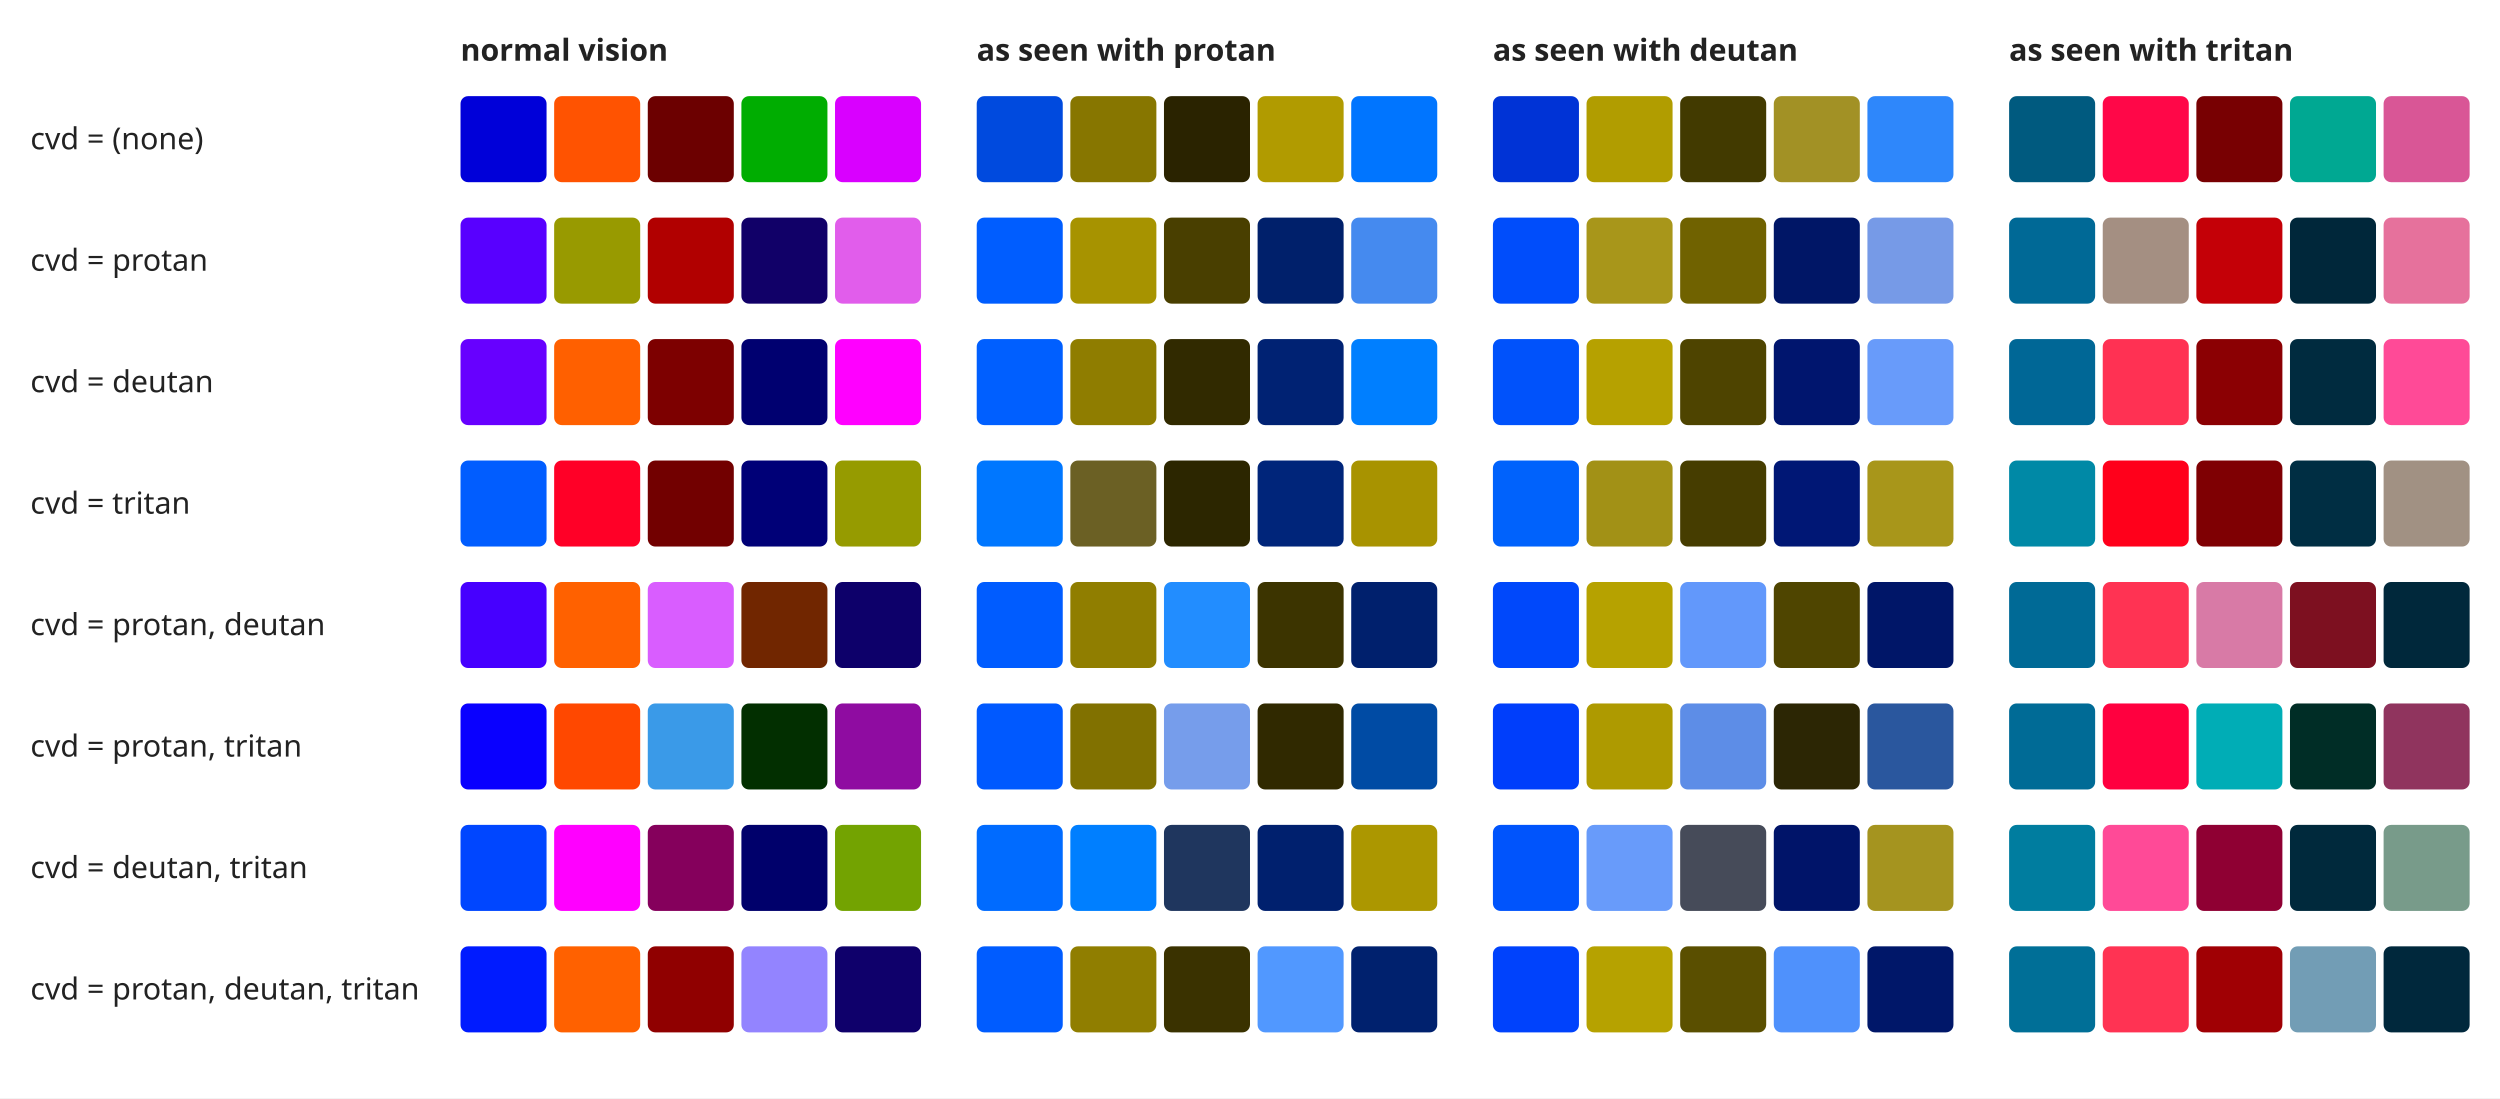
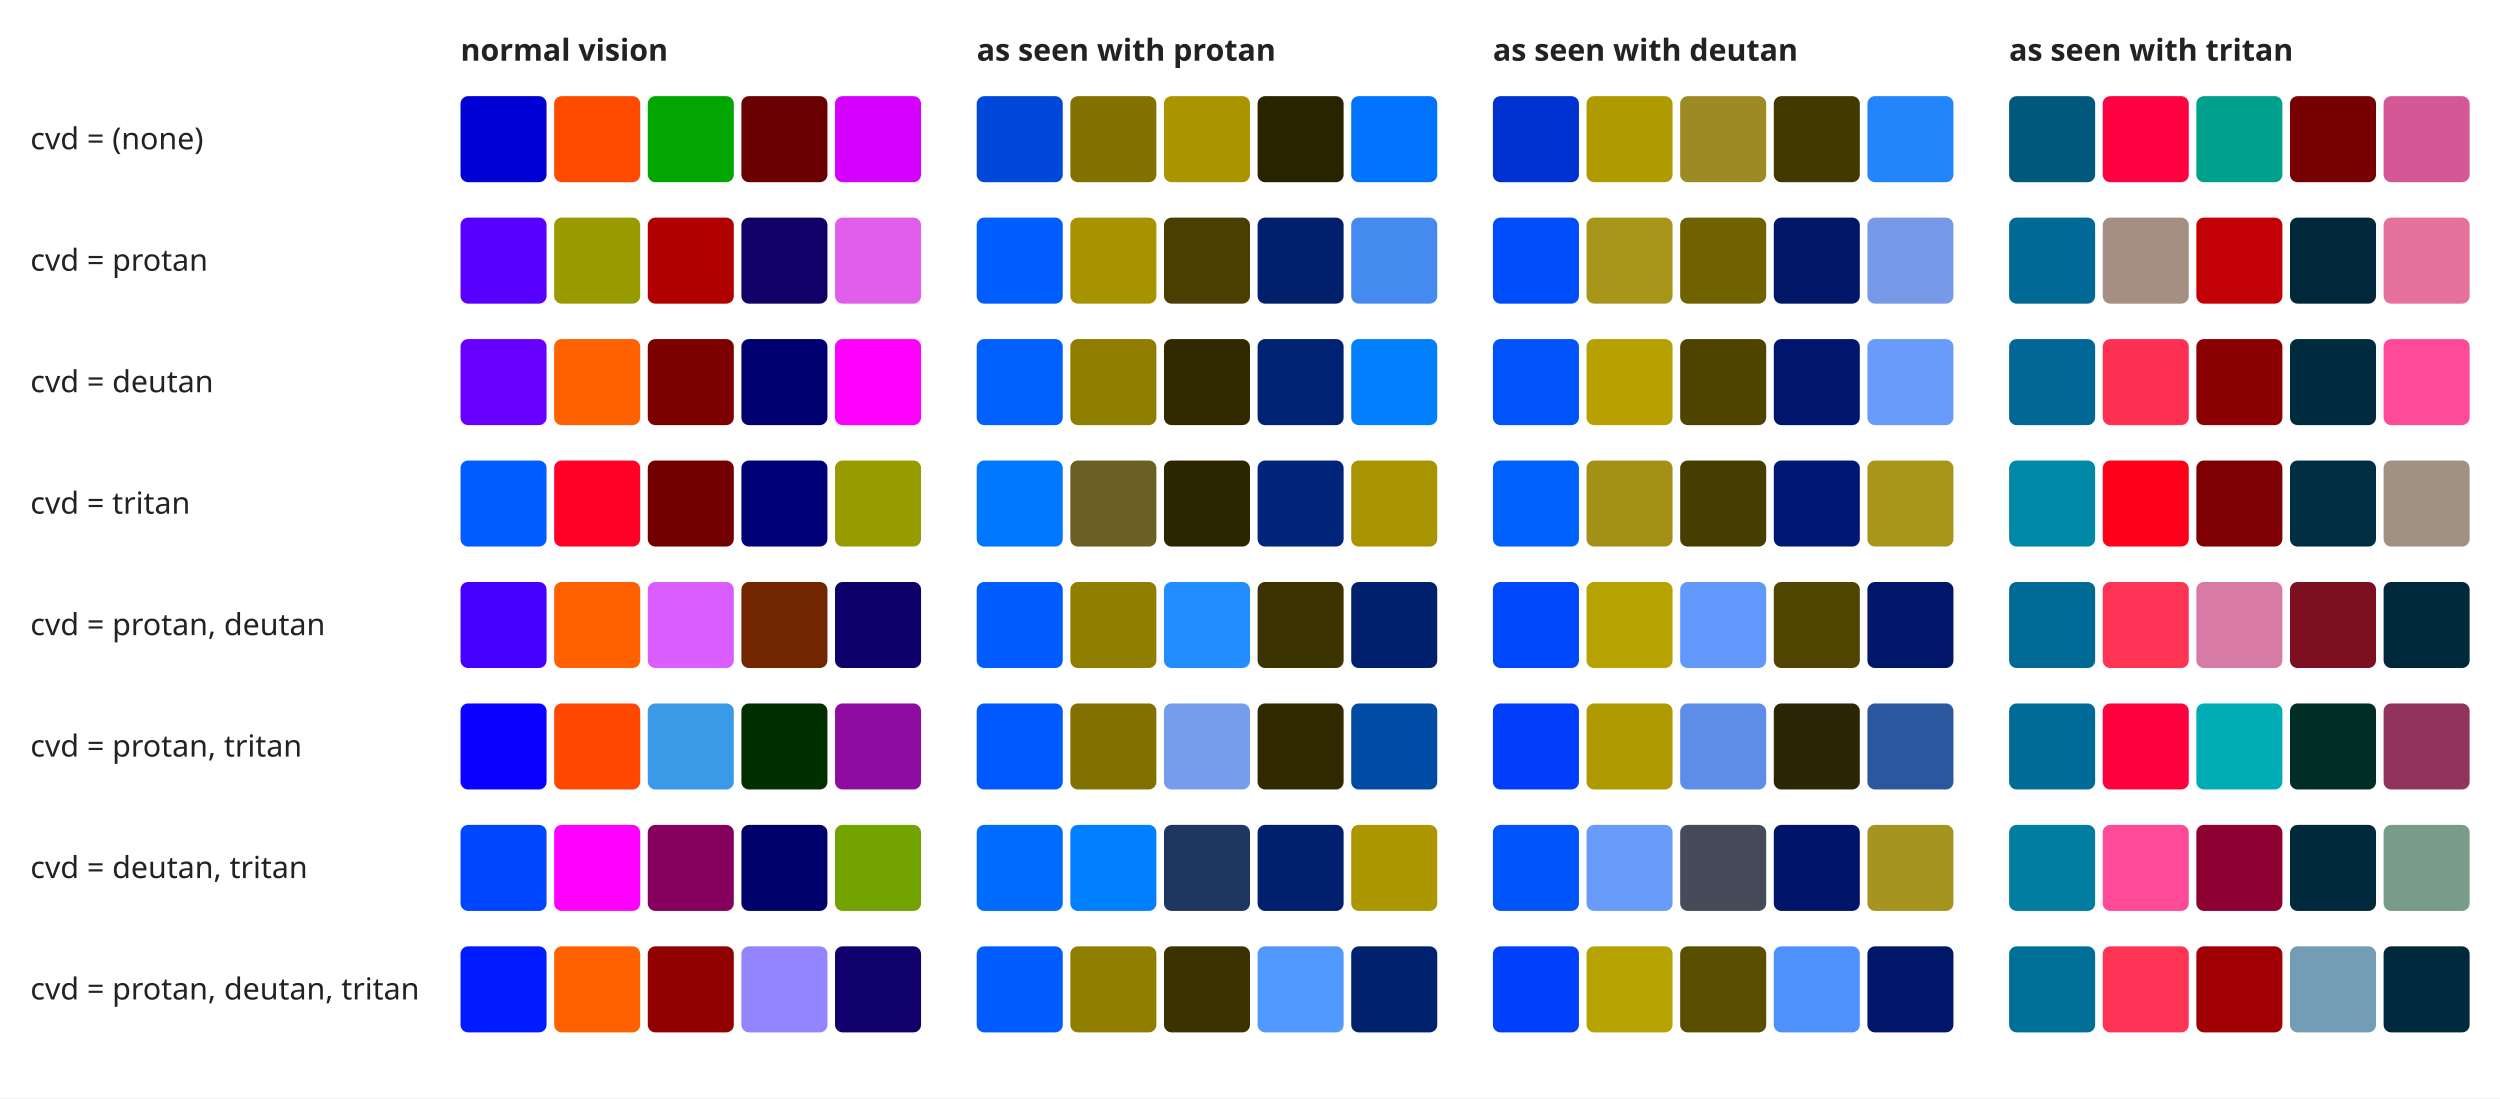
<svg xmlns="http://www.w3.org/2000/svg" viewBox="0 0 988 434" width="988" height="434" font-family="sans-serif" font-size="12">
  <rect width="988" height="434" fill="#ffffff" />
  <text x="182" y="24" fill="#222222" font-weight="bold">normal vision</text>
  <text x="386" y="24" fill="#222222" font-weight="bold">as seen with protan</text>
  <text x="590" y="24" fill="#222222" font-weight="bold">as seen with deutan</text>
  <text x="794" y="24" fill="#222222" font-weight="bold">as seen with tritan</text>
  <text x="12" y="59.0" fill="#222222">cvd = (none)</text>
-   <rect x="182" y="38" width="34" height="34" rx="3" fill="#0000d9" />
-   <rect x="219" y="38" width="34" height="34" rx="3" fill="#ff5301" />
-   <rect x="256" y="38" width="34" height="34" rx="3" fill="#6c0000" />
-   <rect x="293" y="38" width="34" height="34" rx="3" fill="#00ad01" />
-   <rect x="330" y="38" width="34" height="34" rx="3" fill="#d900ff" />
-   <rect x="386" y="38" width="34" height="34" rx="3" fill="#004ade" />
-   <rect x="423" y="38" width="34" height="34" rx="3" fill="#877600" />
-   <rect x="460" y="38" width="34" height="34" rx="3" fill="#2a2300" />
-   <rect x="497" y="38" width="34" height="34" rx="3" fill="#b19b00" />
-   <rect x="534" y="38" width="34" height="34" rx="3" fill="#0075ff" />
-   <rect x="590" y="38" width="34" height="34" rx="3" fill="#0033d6" />
-   <rect x="627" y="38" width="34" height="34" rx="3" fill="#b19d00" />
-   <rect x="664" y="38" width="34" height="34" rx="3" fill="#423a00" />
-   <rect x="701" y="38" width="34" height="34" rx="3" fill="#a29125" />
-   <rect x="738" y="38" width="34" height="34" rx="3" fill="#2e87fb" />
-   <rect x="794" y="38" width="34" height="34" rx="3" fill="#005a7f" />
-   <rect x="831" y="38" width="34" height="34" rx="3" fill="#ff0748" />
-   <rect x="868" y="38" width="34" height="34" rx="3" fill="#780002" />
-   <rect x="905" y="38" width="34" height="34" rx="3" fill="#00a892" />
-   <rect x="942" y="38" width="34" height="34" rx="3" fill="#d95696" />
+   <rect x="182" y="38" width="34" height="34" rx="3" fill="#0000d4" />
+   <rect x="219" y="38" width="34" height="34" rx="3" fill="#ff4b00" />
+   <rect x="256" y="38" width="34" height="34" rx="3" fill="#01a600" />
+   <rect x="293" y="38" width="34" height="34" rx="3" fill="#6a0000" />
+   <rect x="330" y="38" width="34" height="34" rx="3" fill="#d500ff" />
+   <rect x="386" y="38" width="34" height="34" rx="3" fill="#0048d9" />
+   <rect x="423" y="38" width="34" height="34" rx="3" fill="#837200" />
+   <rect x="460" y="38" width="34" height="34" rx="3" fill="#aa9500" />
+   <rect x="497" y="38" width="34" height="34" rx="3" fill="#292300" />
+   <rect x="534" y="38" width="34" height="34" rx="3" fill="#0074ff" />
+   <rect x="590" y="38" width="34" height="34" rx="3" fill="#0031d1" />
+   <rect x="627" y="38" width="34" height="34" rx="3" fill="#af9b00" />
+   <rect x="664" y="38" width="34" height="34" rx="3" fill="#9b8b22" />
+   <rect x="701" y="38" width="34" height="34" rx="3" fill="#413900" />
+   <rect x="738" y="38" width="34" height="34" rx="3" fill="#2385fb" />
+   <rect x="794" y="38" width="34" height="34" rx="3" fill="#00587c" />
+   <rect x="831" y="38" width="34" height="34" rx="3" fill="#ff0041" />
+   <rect x="868" y="38" width="34" height="34" rx="3" fill="#00a18c" />
+   <rect x="905" y="38" width="34" height="34" rx="3" fill="#760002" />
+   <rect x="942" y="38" width="34" height="34" rx="3" fill="#d45796" />
  <text x="12" y="107.0" fill="#222222">cvd = protan</text>
  <rect x="182" y="86" width="34" height="34" rx="3" fill="#5800ff" />
  <rect x="219" y="86" width="34" height="34" rx="3" fill="#989a00" />
  <rect x="256" y="86" width="34" height="34" rx="3" fill="#b10000" />
  <rect x="293" y="86" width="34" height="34" rx="3" fill="#110068" />
  <rect x="330" y="86" width="34" height="34" rx="3" fill="#e15deb" />
  <rect x="386" y="86" width="34" height="34" rx="3" fill="#005dff" />
  <rect x="423" y="86" width="34" height="34" rx="3" fill="#a79300" />
  <rect x="460" y="86" width="34" height="34" rx="3" fill="#493f00" />
  <rect x="497" y="86" width="34" height="34" rx="3" fill="#00206b" />
  <rect x="534" y="86" width="34" height="34" rx="3" fill="#458aef" />
  <rect x="590" y="86" width="34" height="34" rx="3" fill="#004dfb" />
  <rect x="627" y="86" width="34" height="34" rx="3" fill="#a8961a" />
  <rect x="664" y="86" width="34" height="34" rx="3" fill="#706200" />
  <rect x="701" y="86" width="34" height="34" rx="3" fill="#001666" />
  <rect x="738" y="86" width="34" height="34" rx="3" fill="#769ae7" />
  <rect x="794" y="86" width="34" height="34" rx="3" fill="#006996" />
  <rect x="831" y="86" width="34" height="34" rx="3" fill="#a48f82" />
  <rect x="868" y="86" width="34" height="34" rx="3" fill="#c40007" />
  <rect x="905" y="86" width="34" height="34" rx="3" fill="#00273a" />
  <rect x="942" y="86" width="34" height="34" rx="3" fill="#e6719c" />
  <text x="12" y="155.0" fill="#222222">cvd = deutan</text>
  <rect x="182" y="134" width="34" height="34" rx="3" fill="#6700ff" />
  <rect x="219" y="134" width="34" height="34" rx="3" fill="#ff6000" />
  <rect x="256" y="134" width="34" height="34" rx="3" fill="#7d0000" />
  <rect x="293" y="134" width="34" height="34" rx="3" fill="#000070" />
  <rect x="330" y="134" width="34" height="34" rx="3" fill="#ff00ff" />
  <rect x="386" y="134" width="34" height="34" rx="3" fill="#005fff" />
  <rect x="423" y="134" width="34" height="34" rx="3" fill="#8f7d00" />
  <rect x="460" y="134" width="34" height="34" rx="3" fill="#312a00" />
  <rect x="497" y="134" width="34" height="34" rx="3" fill="#002273" />
  <rect x="534" y="134" width="34" height="34" rx="3" fill="#007fff" />
  <rect x="590" y="134" width="34" height="34" rx="3" fill="#0052fb" />
  <rect x="627" y="134" width="34" height="34" rx="3" fill="#b6a100" />
  <rect x="664" y="134" width="34" height="34" rx="3" fill="#4e4400" />
  <rect x="701" y="134" width="34" height="34" rx="3" fill="#00156e" />
  <rect x="738" y="134" width="34" height="34" rx="3" fill="#689bfa" />
  <rect x="794" y="134" width="34" height="34" rx="3" fill="#006796" />
  <rect x="831" y="134" width="34" height="34" rx="3" fill="#ff3153" />
  <rect x="868" y="134" width="34" height="34" rx="3" fill="#8b0003" />
  <rect x="905" y="134" width="34" height="34" rx="3" fill="#002b3f" />
  <rect x="942" y="134" width="34" height="34" rx="3" fill="#ff4a97" />
  <text x="12" y="203.0" fill="#222222">cvd = tritan</text>
  <rect x="182" y="182" width="34" height="34" rx="3" fill="#015dff" />
  <rect x="219" y="182" width="34" height="34" rx="3" fill="#ff0027" />
  <rect x="256" y="182" width="34" height="34" rx="3" fill="#720000" />
  <rect x="293" y="182" width="34" height="34" rx="3" fill="#000077" />
  <rect x="330" y="182" width="34" height="34" rx="3" fill="#969b00" />
  <rect x="386" y="182" width="34" height="34" rx="3" fill="#0077ff" />
  <rect x="423" y="182" width="34" height="34" rx="3" fill="#6b6024" />
  <rect x="460" y="182" width="34" height="34" rx="3" fill="#2c2600" />
  <rect x="497" y="182" width="34" height="34" rx="3" fill="#00257a" />
  <rect x="534" y="182" width="34" height="34" rx="3" fill="#a89300" />
  <rect x="590" y="182" width="34" height="34" rx="3" fill="#0062fc" />
  <rect x="627" y="182" width="34" height="34" rx="3" fill="#a29116" />
  <rect x="664" y="182" width="34" height="34" rx="3" fill="#463d00" />
  <rect x="701" y="182" width="34" height="34" rx="3" fill="#001775" />
  <rect x="738" y="182" width="34" height="34" rx="3" fill="#a8961a" />
  <rect x="794" y="182" width="34" height="34" rx="3" fill="#0089a6" />
  <rect x="831" y="182" width="34" height="34" rx="3" fill="#ff001b" />
  <rect x="868" y="182" width="34" height="34" rx="3" fill="#7f0003" />
  <rect x="905" y="182" width="34" height="34" rx="3" fill="#002e43" />
  <rect x="942" y="182" width="34" height="34" rx="3" fill="#a19183" />
  <text x="12" y="251.0" fill="#222222">cvd = protan, deutan</text>
  <rect x="182" y="230" width="34" height="34" rx="3" fill="#4600ff" />
  <rect x="219" y="230" width="34" height="34" rx="3" fill="#ff6100" />
  <rect x="256" y="230" width="34" height="34" rx="3" fill="#d95dff" />
  <rect x="293" y="230" width="34" height="34" rx="3" fill="#712600" />
  <rect x="330" y="230" width="34" height="34" rx="3" fill="#0d006a" />
  <rect x="386" y="230" width="34" height="34" rx="3" fill="#005cff" />
  <rect x="423" y="230" width="34" height="34" rx="3" fill="#907e00" />
  <rect x="460" y="230" width="34" height="34" rx="3" fill="#228dff" />
  <rect x="497" y="230" width="34" height="34" rx="3" fill="#3c3400" />
  <rect x="534" y="230" width="34" height="34" rx="3" fill="#00206d" />
  <rect x="590" y="230" width="34" height="34" rx="3" fill="#0048fb" />
  <rect x="627" y="230" width="34" height="34" rx="3" fill="#b6a200" />
  <rect x="664" y="230" width="34" height="34" rx="3" fill="#6298fb" />
  <rect x="701" y="230" width="34" height="34" rx="3" fill="#4f4500" />
  <rect x="738" y="230" width="34" height="34" rx="3" fill="#001668" />
  <rect x="794" y="230" width="34" height="34" rx="3" fill="#006a96" />
  <rect x="831" y="230" width="34" height="34" rx="3" fill="#ff3353" />
  <rect x="868" y="230" width="34" height="34" rx="3" fill="#d87aa6" />
  <rect x="905" y="230" width="34" height="34" rx="3" fill="#7d1020" />
  <rect x="942" y="230" width="34" height="34" rx="3" fill="#00283b" />
  <text x="12" y="299.0" fill="#222222">cvd = protan, tritan</text>
  <rect x="182" y="278" width="34" height="34" rx="3" fill="#0900ff" />
  <rect x="219" y="278" width="34" height="34" rx="3" fill="#ff4800" />
  <rect x="256" y="278" width="34" height="34" rx="3" fill="#3a9ae8" />
  <rect x="293" y="278" width="34" height="34" rx="3" fill="#022f00" />
  <rect x="330" y="278" width="34" height="34" rx="3" fill="#8f0ca1" />
  <rect x="386" y="278" width="34" height="34" rx="3" fill="#0059ff" />
  <rect x="423" y="278" width="34" height="34" rx="3" fill="#817100" />
  <rect x="460" y="278" width="34" height="34" rx="3" fill="#769deb" />
  <rect x="497" y="278" width="34" height="34" rx="3" fill="#302900" />
  <rect x="534" y="278" width="34" height="34" rx="3" fill="#004ba4" />
  <rect x="590" y="278" width="34" height="34" rx="3" fill="#003efb" />
  <rect x="627" y="278" width="34" height="34" rx="3" fill="#ae9a00" />
  <rect x="664" y="278" width="34" height="34" rx="3" fill="#5d8de7" />
  <rect x="701" y="278" width="34" height="34" rx="3" fill="#2c2604" />
  <rect x="738" y="278" width="34" height="34" rx="3" fill="#2a579e" />
  <rect x="794" y="278" width="34" height="34" rx="3" fill="#006b96" />
  <rect x="831" y="278" width="34" height="34" rx="3" fill="#ff003f" />
  <rect x="868" y="278" width="34" height="34" rx="3" fill="#00adb6" />
  <rect x="905" y="278" width="34" height="34" rx="3" fill="#002d26" />
  <rect x="942" y="278" width="34" height="34" rx="3" fill="#90345e" />
  <text x="12" y="347.0" fill="#222222">cvd = deutan, tritan</text>
  <rect x="182" y="326" width="34" height="34" rx="3" fill="#0046ff" />
  <rect x="219" y="326" width="34" height="34" rx="3" fill="#ff00ff" />
  <rect x="256" y="326" width="34" height="34" rx="3" fill="#85005c" />
  <rect x="293" y="326" width="34" height="34" rx="3" fill="#00006b" />
  <rect x="330" y="326" width="34" height="34" rx="3" fill="#73a301" />
  <rect x="386" y="326" width="34" height="34" rx="3" fill="#006bff" />
  <rect x="423" y="326" width="34" height="34" rx="3" fill="#007fff" />
  <rect x="460" y="326" width="34" height="34" rx="3" fill="#1f365e" />
  <rect x="497" y="326" width="34" height="34" rx="3" fill="#00206e" />
  <rect x="534" y="326" width="34" height="34" rx="3" fill="#ac9700" />
  <rect x="590" y="326" width="34" height="34" rx="3" fill="#0054fc" />
  <rect x="627" y="326" width="34" height="34" rx="3" fill="#689bfa" />
  <rect x="664" y="326" width="34" height="34" rx="3" fill="#464b59" />
  <rect x="701" y="326" width="34" height="34" rx="3" fill="#001469" />
  <rect x="738" y="326" width="34" height="34" rx="3" fill="#a5941f" />
  <rect x="794" y="326" width="34" height="34" rx="3" fill="#007d9f" />
  <rect x="831" y="326" width="34" height="34" rx="3" fill="#ff4a97" />
  <rect x="868" y="326" width="34" height="34" rx="3" fill="#8f0033" />
  <rect x="905" y="326" width="34" height="34" rx="3" fill="#00293c" />
  <rect x="942" y="326" width="34" height="34" rx="3" fill="#789b8a" />
  <text x="12" y="395.0" fill="#222222">cvd = protan, deutan, tritan</text>
  <rect x="182" y="374" width="34" height="34" rx="3" fill="#001bff" />
  <rect x="219" y="374" width="34" height="34" rx="3" fill="#ff6100" />
  <rect x="256" y="374" width="34" height="34" rx="3" fill="#900000" />
  <rect x="293" y="374" width="34" height="34" rx="3" fill="#9384ff" />
  <rect x="330" y="374" width="34" height="34" rx="3" fill="#0f006b" />
  <rect x="386" y="374" width="34" height="34" rx="3" fill="#005cff" />
  <rect x="423" y="374" width="34" height="34" rx="3" fill="#907e00" />
  <rect x="460" y="374" width="34" height="34" rx="3" fill="#3a3200" />
  <rect x="497" y="374" width="34" height="34" rx="3" fill="#5198ff" />
  <rect x="534" y="374" width="34" height="34" rx="3" fill="#00216e" />
  <rect x="590" y="374" width="34" height="34" rx="3" fill="#0042fc" />
  <rect x="627" y="374" width="34" height="34" rx="3" fill="#b6a200" />
  <rect x="664" y="374" width="34" height="34" rx="3" fill="#5a4f00" />
  <rect x="701" y="374" width="34" height="34" rx="3" fill="#4f91fc" />
  <rect x="738" y="374" width="34" height="34" rx="3" fill="#001769" />
  <rect x="794" y="374" width="34" height="34" rx="3" fill="#006f97" />
  <rect x="831" y="374" width="34" height="34" rx="3" fill="#ff3353" />
  <rect x="868" y="374" width="34" height="34" rx="3" fill="#a00004" />
  <rect x="905" y="374" width="34" height="34" rx="3" fill="#729db5" />
  <rect x="942" y="374" width="34" height="34" rx="3" fill="#00283c" />
</svg>
